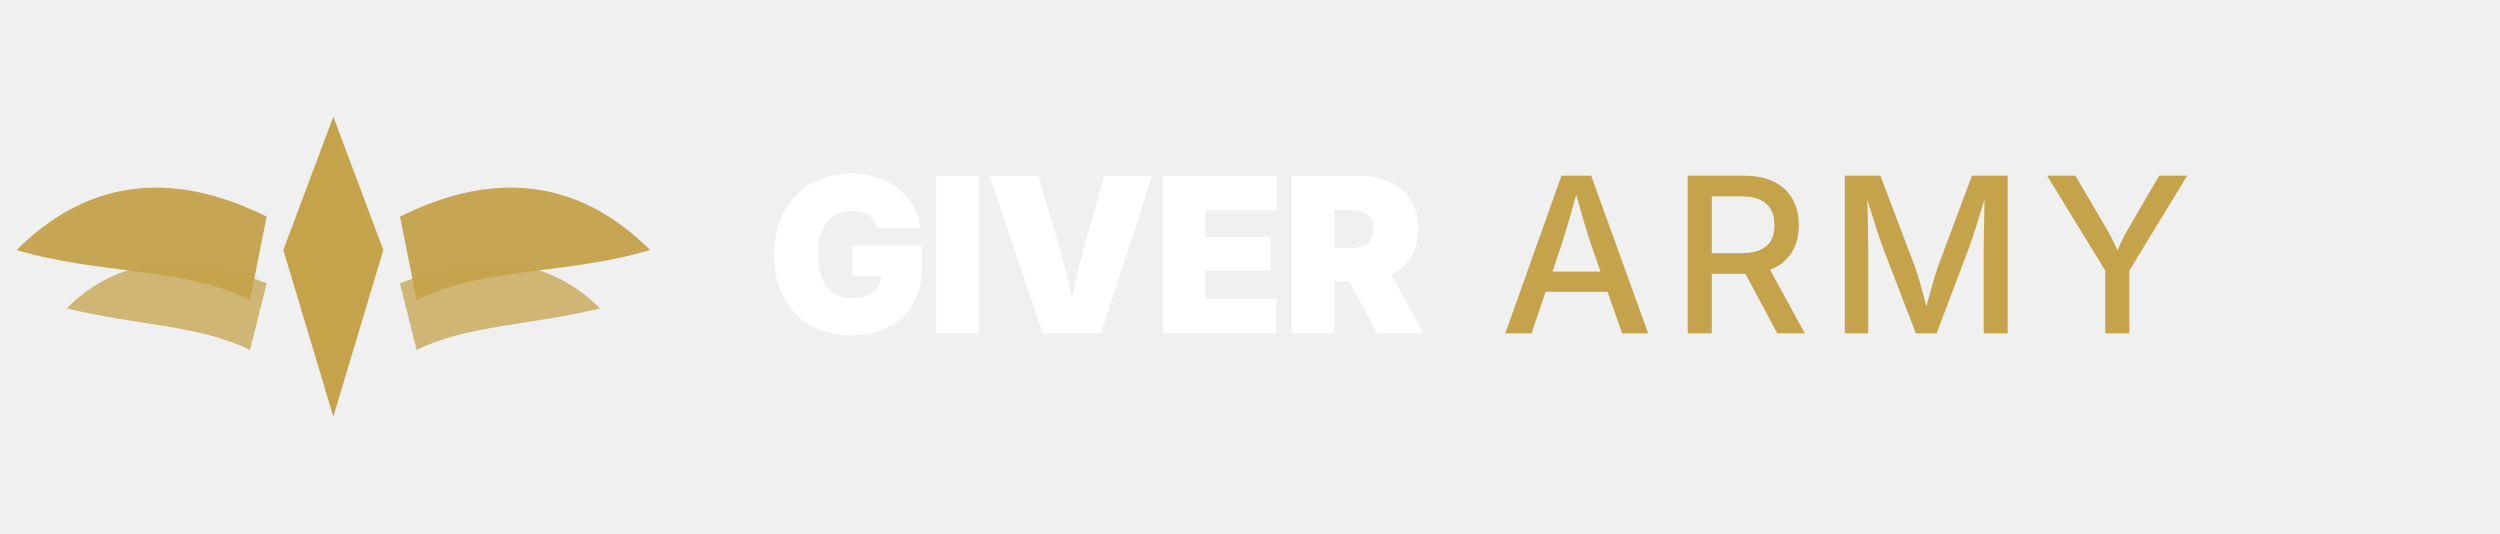
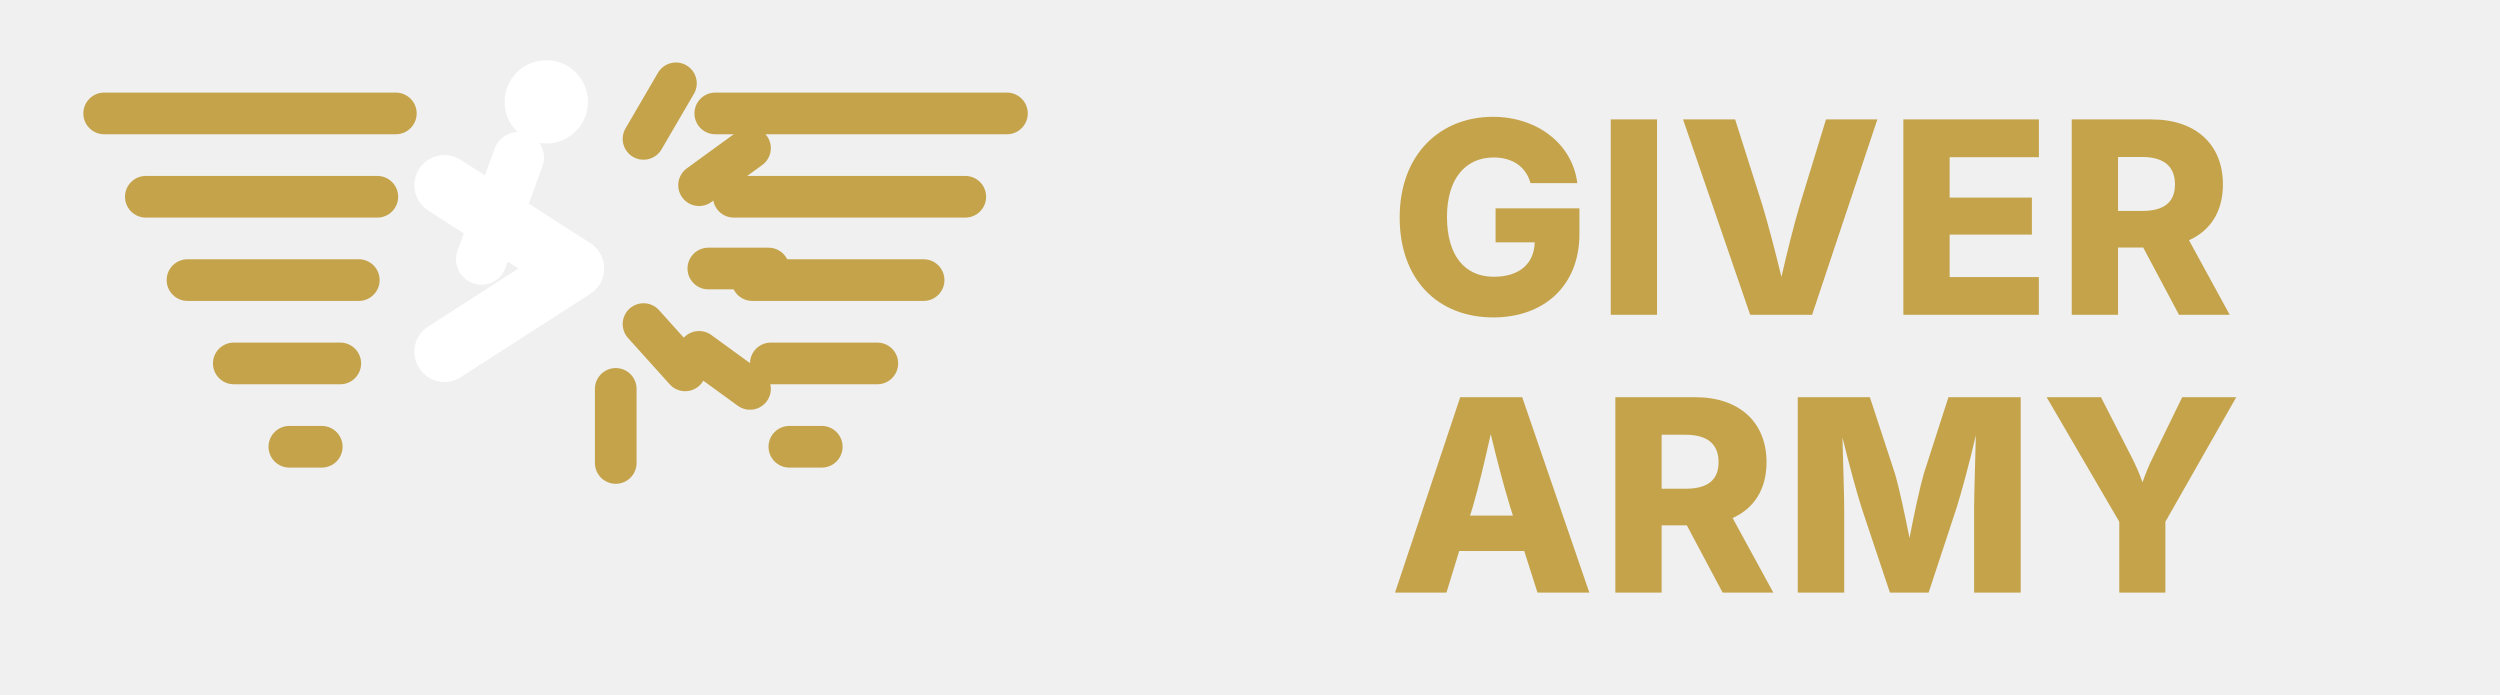
- <svg xmlns="http://www.w3.org/2000/svg" viewBox="0 0 300 64" width="300" height="64" role="img" aria-label="Giver Army">
+ <svg xmlns="http://www.w3.org/2000/svg" viewBox="0 0 540 150" width="540" height="150" role="img" aria-label="Giver Army">
  <g fill="#C4A34B">
-     <path d="M40 14 L46 30 L40 50 L34 30 Z" />
-     <path d="M48 26 C 60 20 70 22 78 30 C 68 33 58 32 50 36 Z" opacity="0.95" />
-     <path d="M48 34 C 58 30 66 31 72 37 C 64 39 56 39 50 42 Z" opacity="0.75" />
-     <path d="M32 26 C 20 20 10 22 2 30 C 12 33 22 32 30 36 Z" opacity="0.95" />
-     <path d="M32 34 C 22 30 14 31 8 37 C 16 39 24 39 30 42 Z" opacity="0.75" />
+     <rect x="18" y="20" width="72" height="9" rx="4.5" />
+     <rect x="27" y="38" width="59" height="9" rx="4.5" />
+     <rect x="36" y="56" width="46" height="9" rx="4.5" />
+     <rect x="46" y="74" width="32" height="9" rx="4.5" />
+     <rect x="58" y="92" width="16" height="9" rx="4.5" />
+     <rect x="150" y="20" width="72" height="9" rx="4.5" />
+     <rect x="154" y="38" width="59" height="9" rx="4.5" />
+     <rect x="158" y="56" width="46" height="9" rx="4.5" />
+     <rect x="162" y="74" width="32" height="9" rx="4.5" />
+     <rect x="166" y="92" width="16" height="9" rx="4.5" />
  </g>
-   <text x="92" y="40" font-family="Inter, sans-serif" font-weight="900" font-size="26" letter-spacing="-0.5" fill="#FFFFFF">GIVER</text>
-   <text x="180" y="40" font-family="Inter, sans-serif" font-weight="500" font-size="26" letter-spacing="2" fill="#C4A34B">ARMY</text>
+   <g stroke="#C4A34B" stroke-width="9" stroke-linecap="round">
+     <line x1="139" y1="30" x2="146" y2="18" />
+     <line x1="151" y1="40" x2="162" y2="32" />
+     <line x1="153" y1="58" x2="166" y2="58" />
+     <line x1="151" y1="76" x2="162" y2="84" />
+     <line x1="133" y1="84" x2="133" y2="100" />
+     <line x1="139" y1="70" x2="148" y2="80" />
+   </g>
+   <g fill="none">
+     <circle cx="118" cy="22" r="9" fill="#FFFFFF" />
+     <path d="M96 40 L124 58 L96 76" stroke="#FFFFFF" stroke-width="13" stroke-linecap="round" stroke-linejoin="round" />
+     <path d="M112 34 L104 56" stroke="#FFFFFF" stroke-width="11" stroke-linecap="round" />
+   </g>
+   <text x="300" y="68" font-family="Inter, sans-serif" font-weight="800" font-size="58" letter-spacing="1" fill="#C4A34B">GIVER</text>
+   <text x="300" y="128" font-family="Inter, sans-serif" font-weight="800" font-size="58" letter-spacing="1" fill="#C4A34B">ARMY</text>
</svg>
